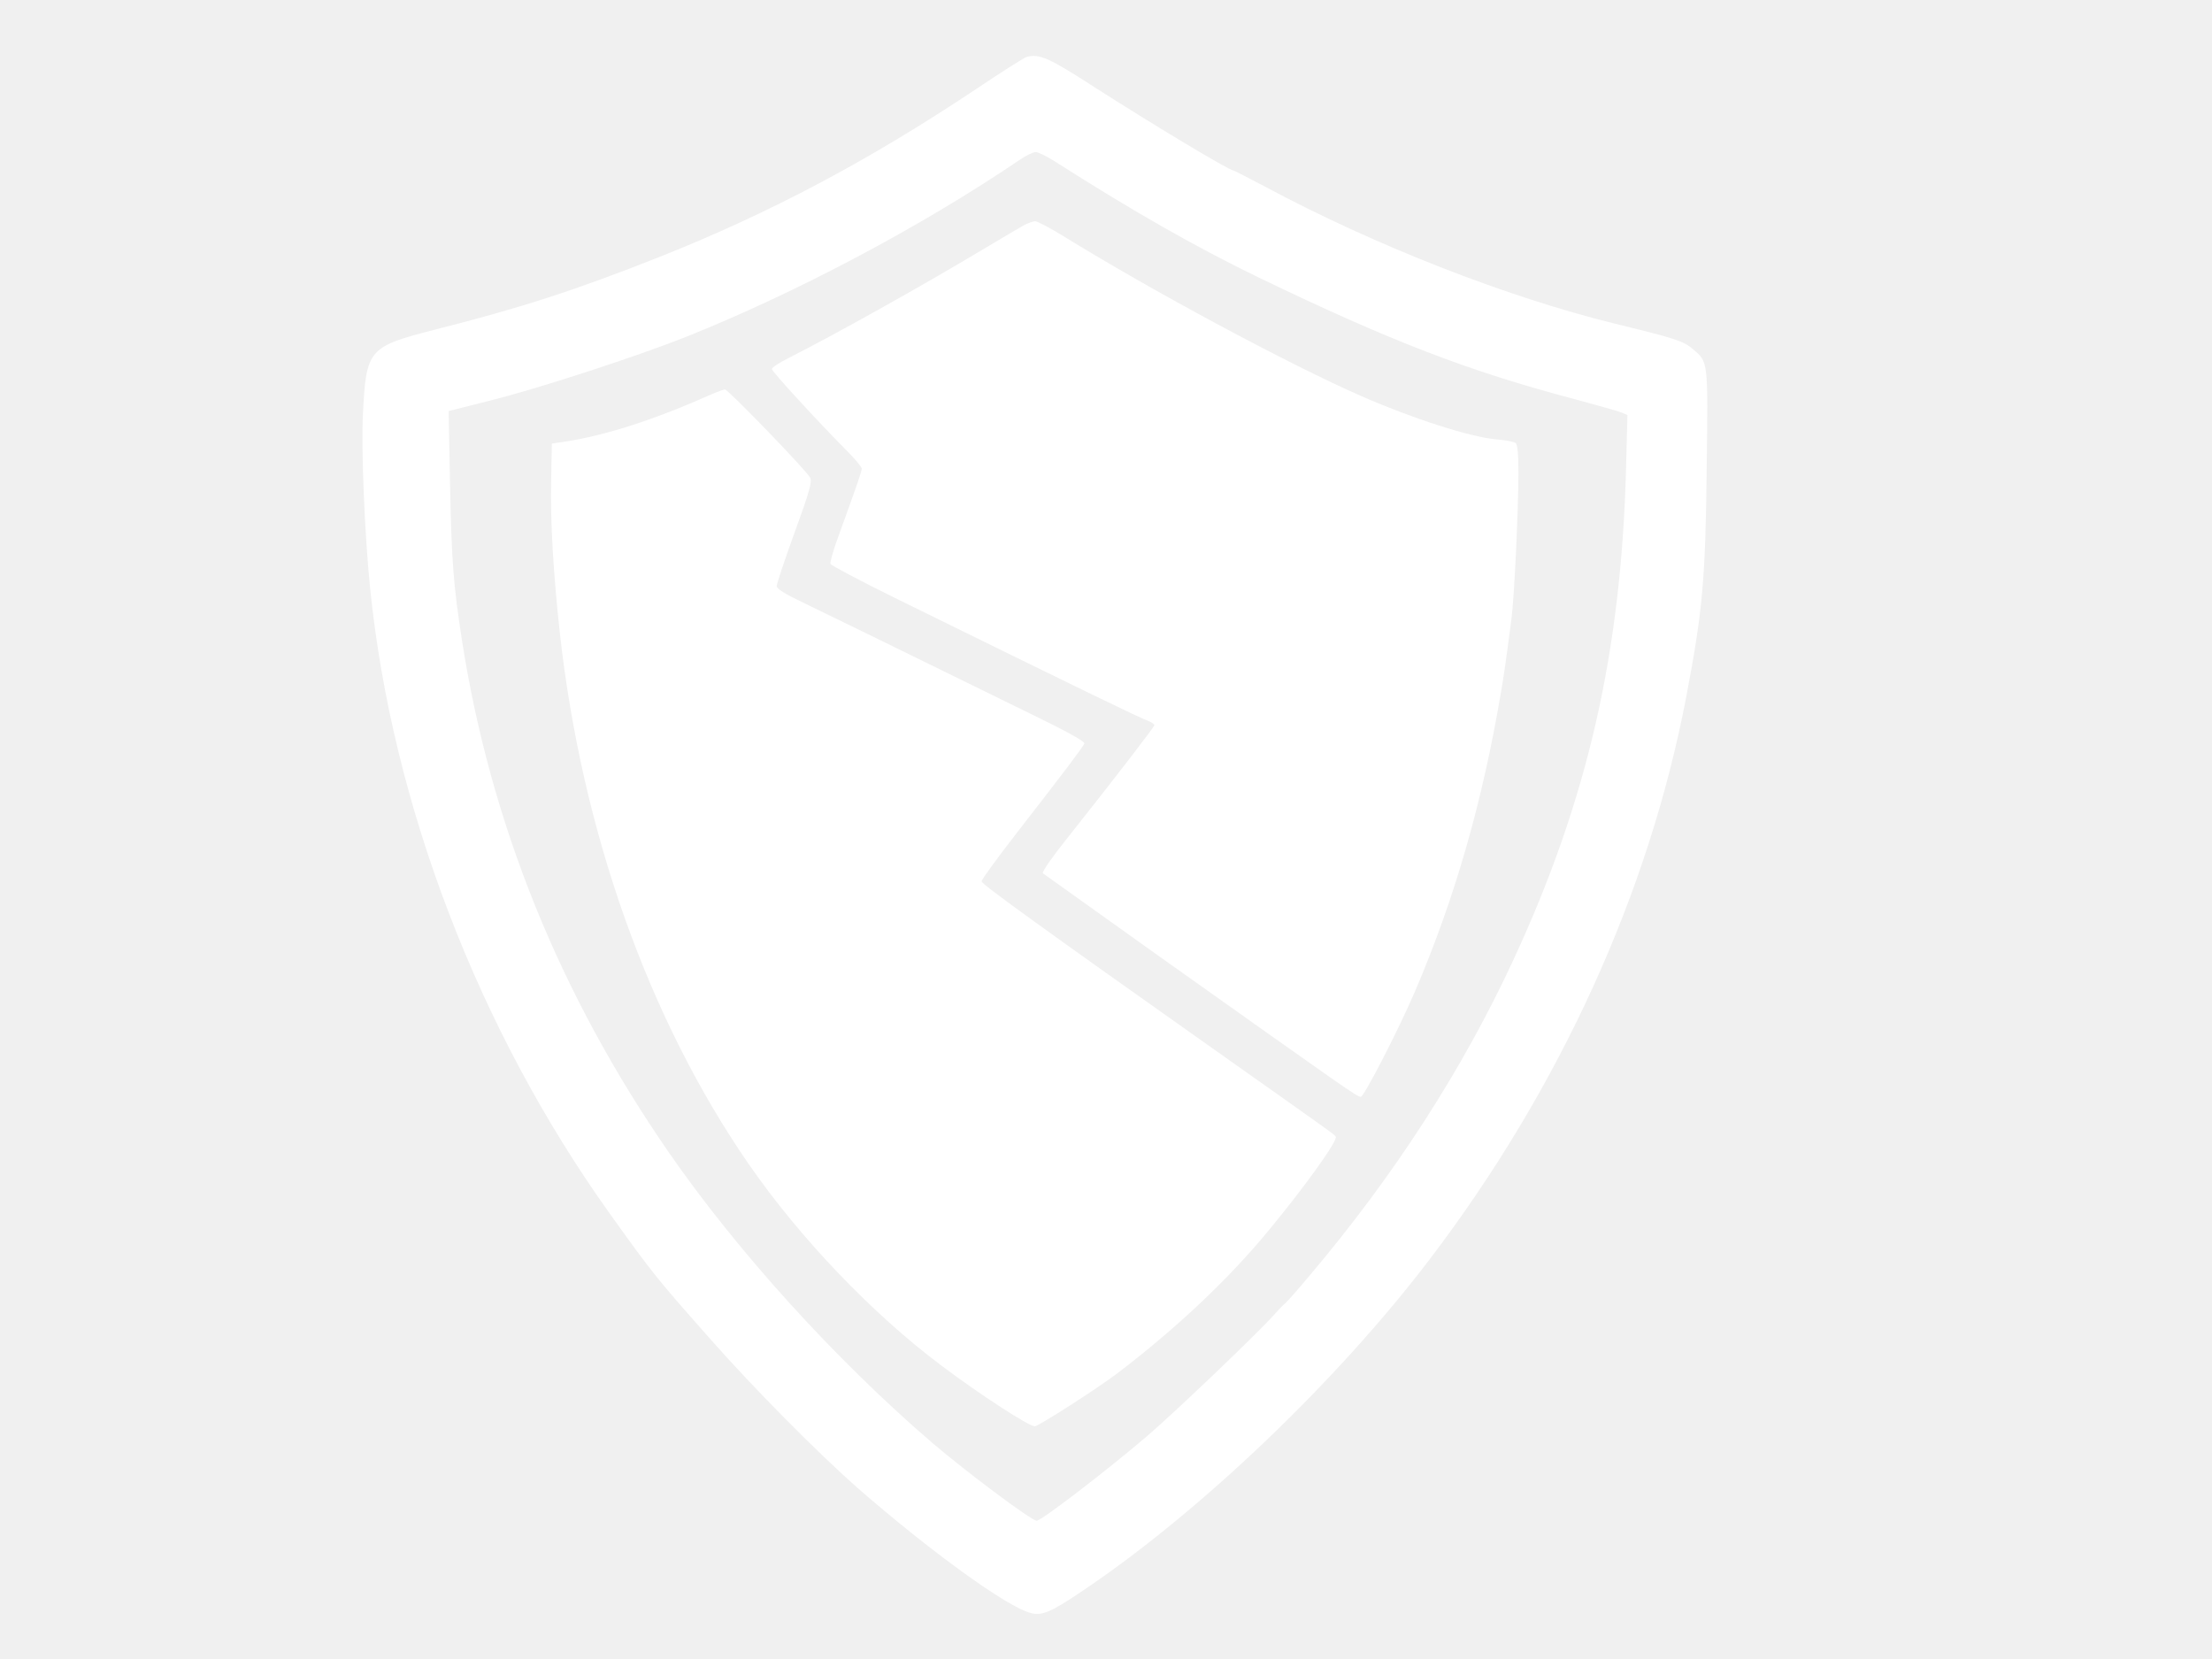
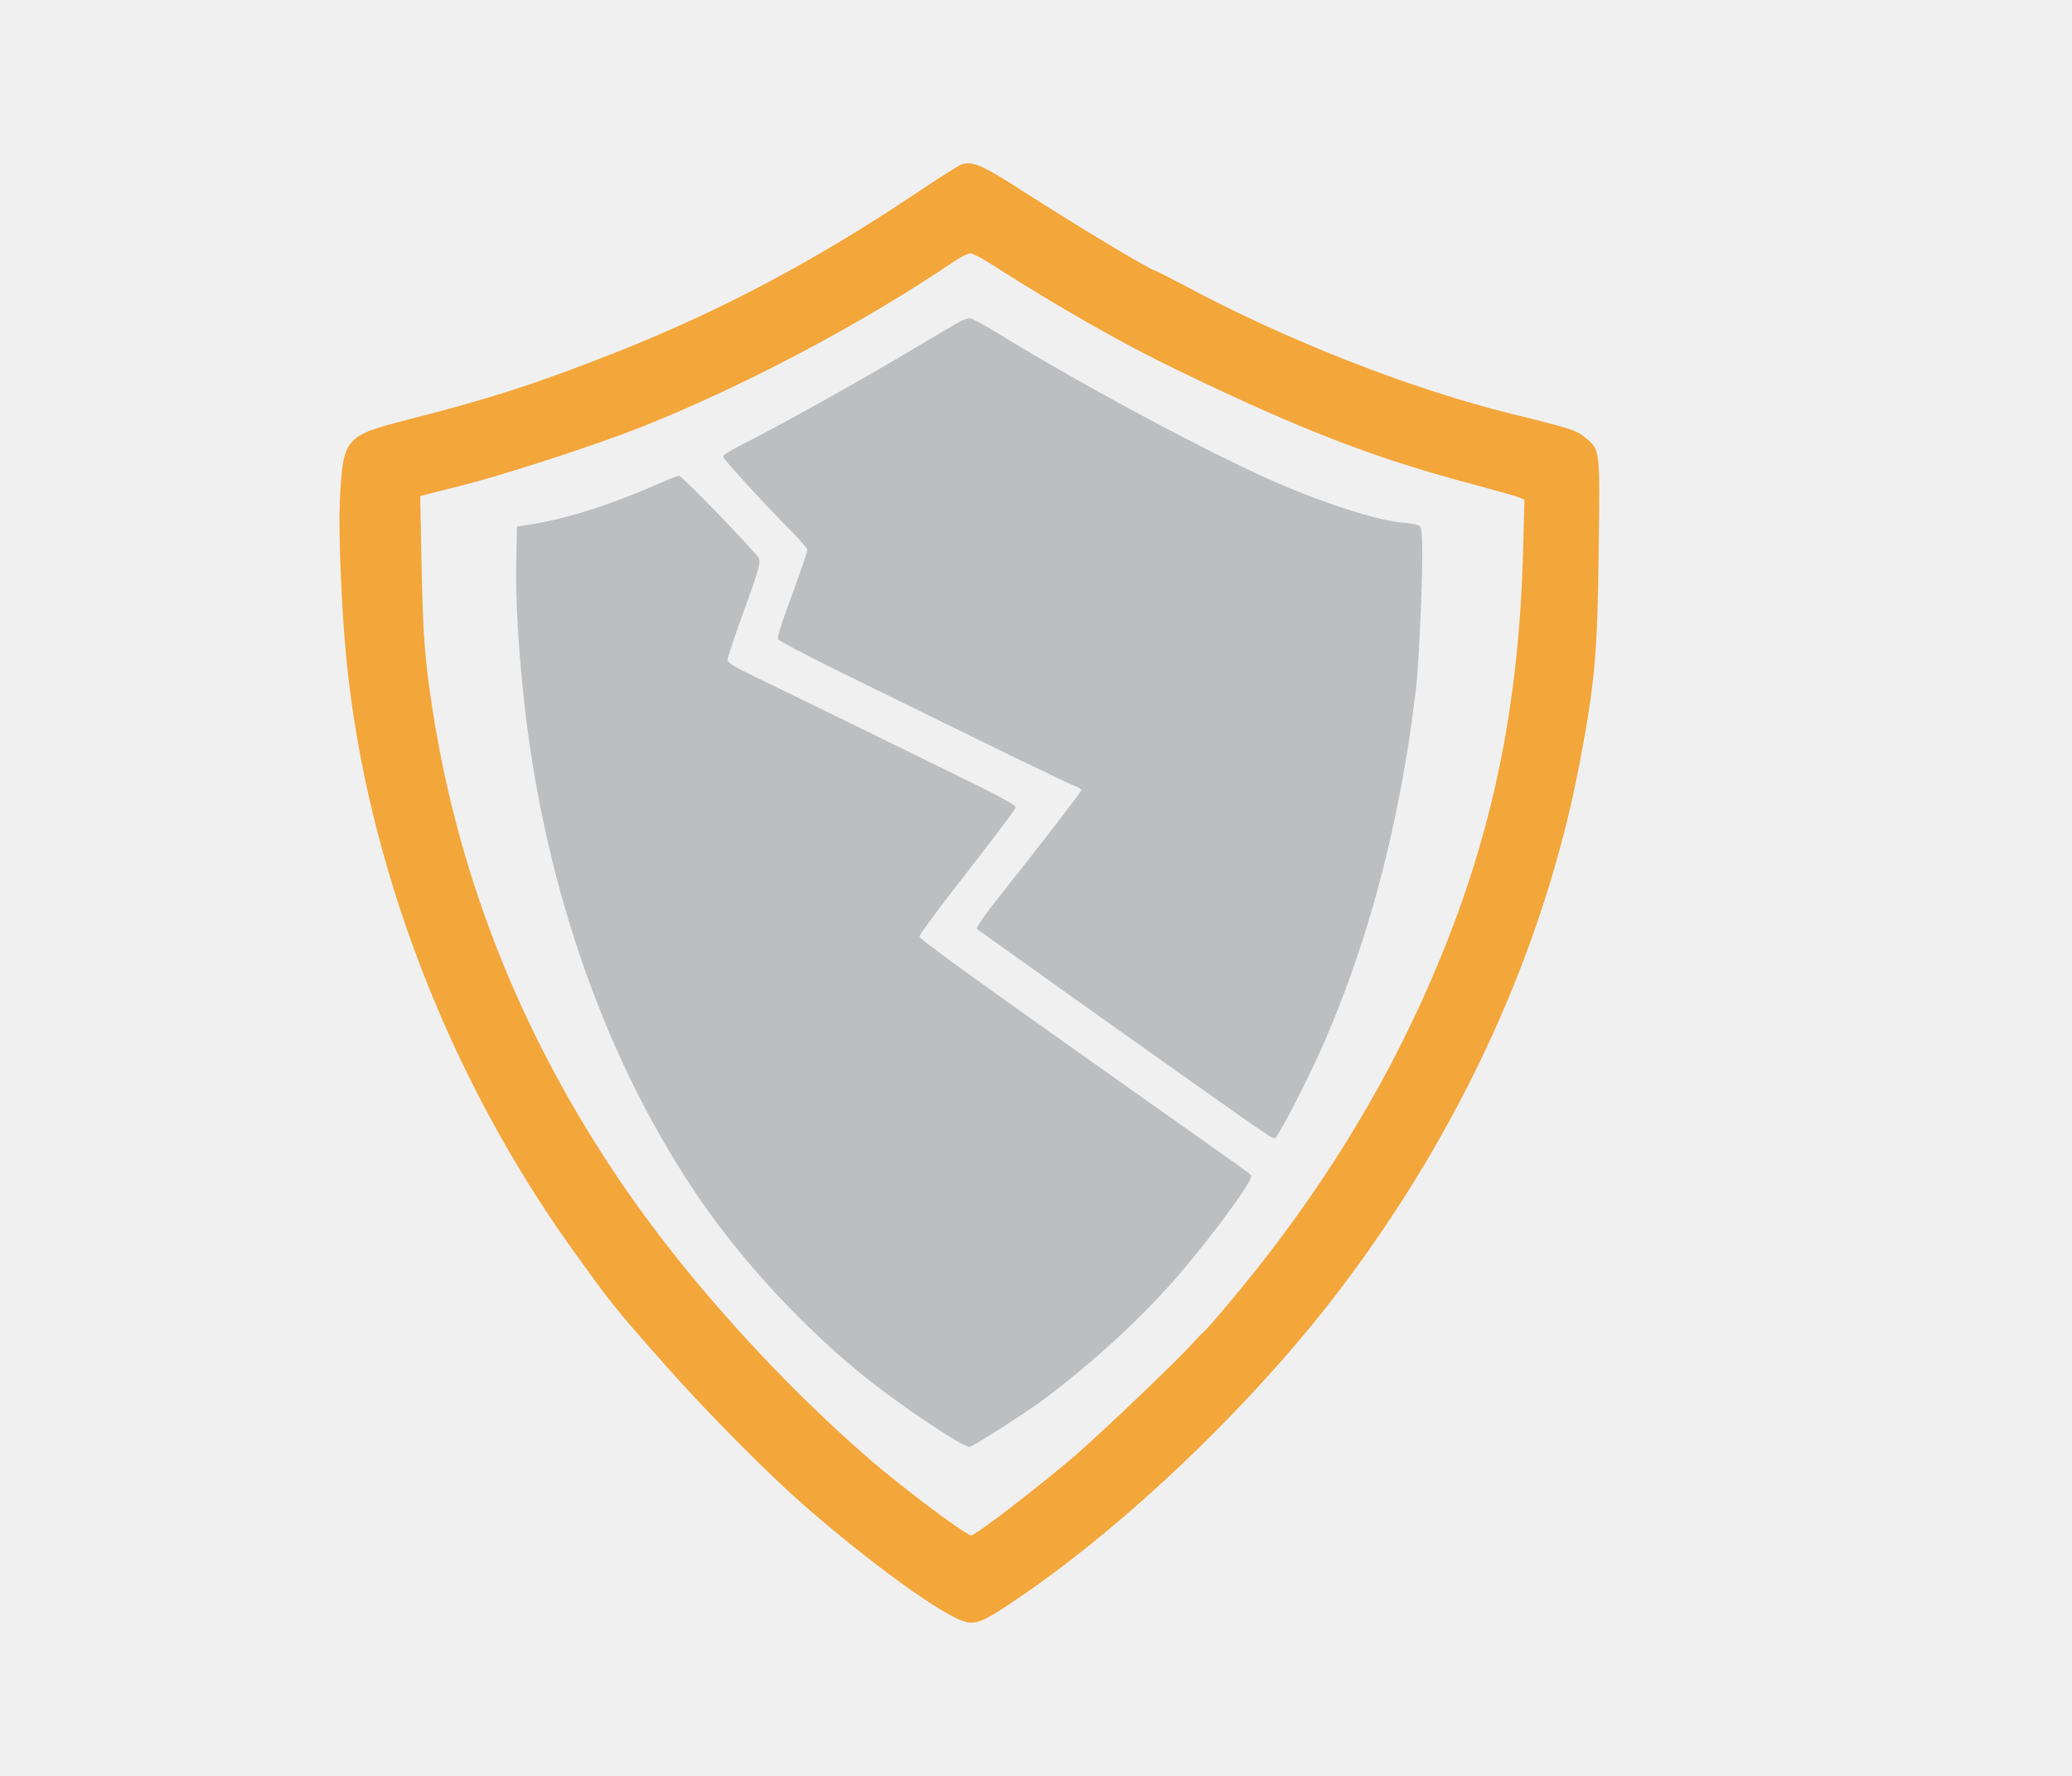
- <svg xmlns="http://www.w3.org/2000/svg" version="1.0" width="960pt" height="720pt" viewBox="0 0 960 720" preserveAspectRatio="xMidYMid meet">
+ <svg xmlns="http://www.w3.org/2000/svg" version="1.0" x="0px" y="0px" width="175px" height="150px" viewBox="0 0 960 720" preserveAspectRatio="xMidYMid meet" xml:space="preserve">
  <g transform="translate(0,720) scale(0.1,-0.1)" fill="#000000" stroke="none">
-     <path fill="#ffffff" class="arco" d="M4456 6953 c-11 -3 -112 -67 -225 -143 -459 -306 -890 -535 -1366 -724 -369 -146 -600 -221 -975 -316 -292 -75 -301 -84 -315 -370 -8 -149 8 -525 31 -750 95 -940 469 -1917 1039 -2715 186 -260 201 -279 440 -549 184 -209 469 -496 635 -642 315 -275 649 -517 752 -544 48 -14 89 3 219 91 512 342 1111 914 1514 1444 565 742 952 1591 1114 2445 70 367 83 508 88 988 6 469 7 460 -59 516 -41 36 -76 47 -338 111 -469 115 -1046 341 -1518 594 -74 39 -136 71 -139 71 -18 0 -351 200 -610 366 -190 123 -234 142 -287 127z m129 -458 c331 -211 608 -369 875 -498 574 -277 910 -407 1380 -531 96 -26 186 -51 199 -57 l24 -10 -6 -232 c-21 -799 -167 -1438 -488 -2131 -220 -475 -516 -935 -883 -1369 -54 -65 -104 -121 -110 -125 -6 -4 -25 -24 -43 -44 -62 -72 -424 -418 -555 -531 -176 -150 -458 -367 -479 -367 -22 0 -307 213 -454 339 -419 360 -845 830 -1142 1259 -475 687 -774 1429 -898 2222 -38 246 -45 345 -52 685 l-6 311 174 44 c208 51 645 194 854 277 478 191 1024 480 1450 769 28 19 59 34 70 34 11 0 52 -20 90 -45z" />
-     <path fill="#ffffff" class="supDir" d="M4445 6223 c-16 -9 -95 -55 -175 -103 -270 -162 -652 -375 -848 -474 -40 -20 -72 -41 -72 -48 0 -10 196 -224 327 -356 35 -35 63 -69 63 -76 0 -12 -21 -72 -104 -301 -20 -54 -34 -105 -32 -112 3 -7 128 -73 278 -147 832 -409 1055 -517 1106 -537 12 -5 22 -12 22 -16 0 -8 -177 -237 -384 -498 -60 -75 -105 -140 -100 -145 5 -4 221 -158 479 -342 855 -607 884 -628 901 -628 14 0 164 292 234 455 172 401 293 820 374 1300 13 75 19 115 46 322 12 94 29 450 30 629 0 86 -4 124 -12 131 -7 6 -44 13 -83 16 -114 10 -360 89 -585 187 -321 141 -911 458 -1298 697 -56 34 -110 63 -120 63 -9 -1 -30 -8 -47 -17z" />
-     <path fill="#ffffff" class="infEsq" d="M3100 5494 c-260 -116 -468 -183 -650 -211 l-55 -8 -3 -160 c-4 -177 9 -399 38 -665 96 -860 384 -1671 818 -2300 223 -323 538 -652 837 -876 173 -130 380 -264 406 -264 16 0 276 167 361 232 259 198 480 407 654 618 162 196 301 391 291 407 -6 10 -14 15 -492 353 -812 574 -1045 743 -1045 755 0 8 71 105 158 217 206 265 282 366 288 381 3 9 -73 51 -223 124 -718 352 -880 431 -990 484 -90 43 -123 64 -122 76 0 10 35 115 78 233 65 179 76 219 67 237 -15 30 -356 383 -370 383 -6 -1 -27 -8 -46 -16z" />
+     <path fill="#f3a63a" class="arco" d="M4456 6953 c-11 -3 -112 -67 -225 -143 -459 -306 -890 -535 -1366 -724 -369 -146 -600 -221 -975 -316 -292 -75 -301 -84 -315 -370 -8 -149 8 -525 31 -750 95 -940 469 -1917 1039 -2715 186 -260 201 -279 440 -549 184 -209 469 -496 635 -642 315 -275 649 -517 752 -544 48 -14 89 3 219 91 512 342 1111 914 1514 1444 565 742 952 1591 1114 2445 70 367 83 508 88 988 6 469 7 460 -59 516 -41 36 -76 47 -338 111 -469 115 -1046 341 -1518 594 -74 39 -136 71 -139 71 -18 0 -351 200 -610 366 -190 123 -234 142 -287 127z m129 -458 c331 -211 608 -369 875 -498 574 -277 910 -407 1380 -531 96 -26 186 -51 199 -57 l24 -10 -6 -232 c-21 -799 -167 -1438 -488 -2131 -220 -475 -516 -935 -883 -1369 -54 -65 -104 -121 -110 -125 -6 -4 -25 -24 -43 -44 -62 -72 -424 -418 -555 -531 -176 -150 -458 -367 -479 -367 -22 0 -307 213 -454 339 -419 360 -845 830 -1142 1259 -475 687 -774 1429 -898 2222 -38 246 -45 345 -52 685 l-6 311 174 44 c208 51 645 194 854 277 478 191 1024 480 1450 769 28 19 59 34 70 34 11 0 52 -20 90 -45z" />
+     <path fill="#bdbec0" class="supDir" d="M4445 6223 c-16 -9 -95 -55 -175 -103 -270 -162 -652 -375 -848 -474 -40 -20 -72 -41 -72 -48 0 -10 196 -224 327 -356 35 -35 63 -69 63 -76 0 -12 -21 -72 -104 -301 -20 -54 -34 -105 -32 -112 3 -7 128 -73 278 -147 832 -409 1055 -517 1106 -537 12 -5 22 -12 22 -16 0 -8 -177 -237 -384 -498 -60 -75 -105 -140 -100 -145 5 -4 221 -158 479 -342 855 -607 884 -628 901 -628 14 0 164 292 234 455 172 401 293 820 374 1300 13 75 19 115 46 322 12 94 29 450 30 629 0 86 -4 124 -12 131 -7 6 -44 13 -83 16 -114 10 -360 89 -585 187 -321 141 -911 458 -1298 697 -56 34 -110 63 -120 63 -9 -1 -30 -8 -47 -17z" />
+     <path fill="#bdbec0" class="infEsq" d="M3100 5494 c-260 -116 -468 -183 -650 -211 l-55 -8 -3 -160 c-4 -177 9 -399 38 -665 96 -860 384 -1671 818 -2300 223 -323 538 -652 837 -876 173 -130 380 -264 406 -264 16 0 276 167 361 232 259 198 480 407 654 618 162 196 301 391 291 407 -6 10 -14 15 -492 353 -812 574 -1045 743 -1045 755 0 8 71 105 158 217 206 265 282 366 288 381 3 9 -73 51 -223 124 -718 352 -880 431 -990 484 -90 43 -123 64 -122 76 0 10 35 115 78 233 65 179 76 219 67 237 -15 30 -356 383 -370 383 -6 -1 -27 -8 -46 -16z" />
  </g>
</svg>
